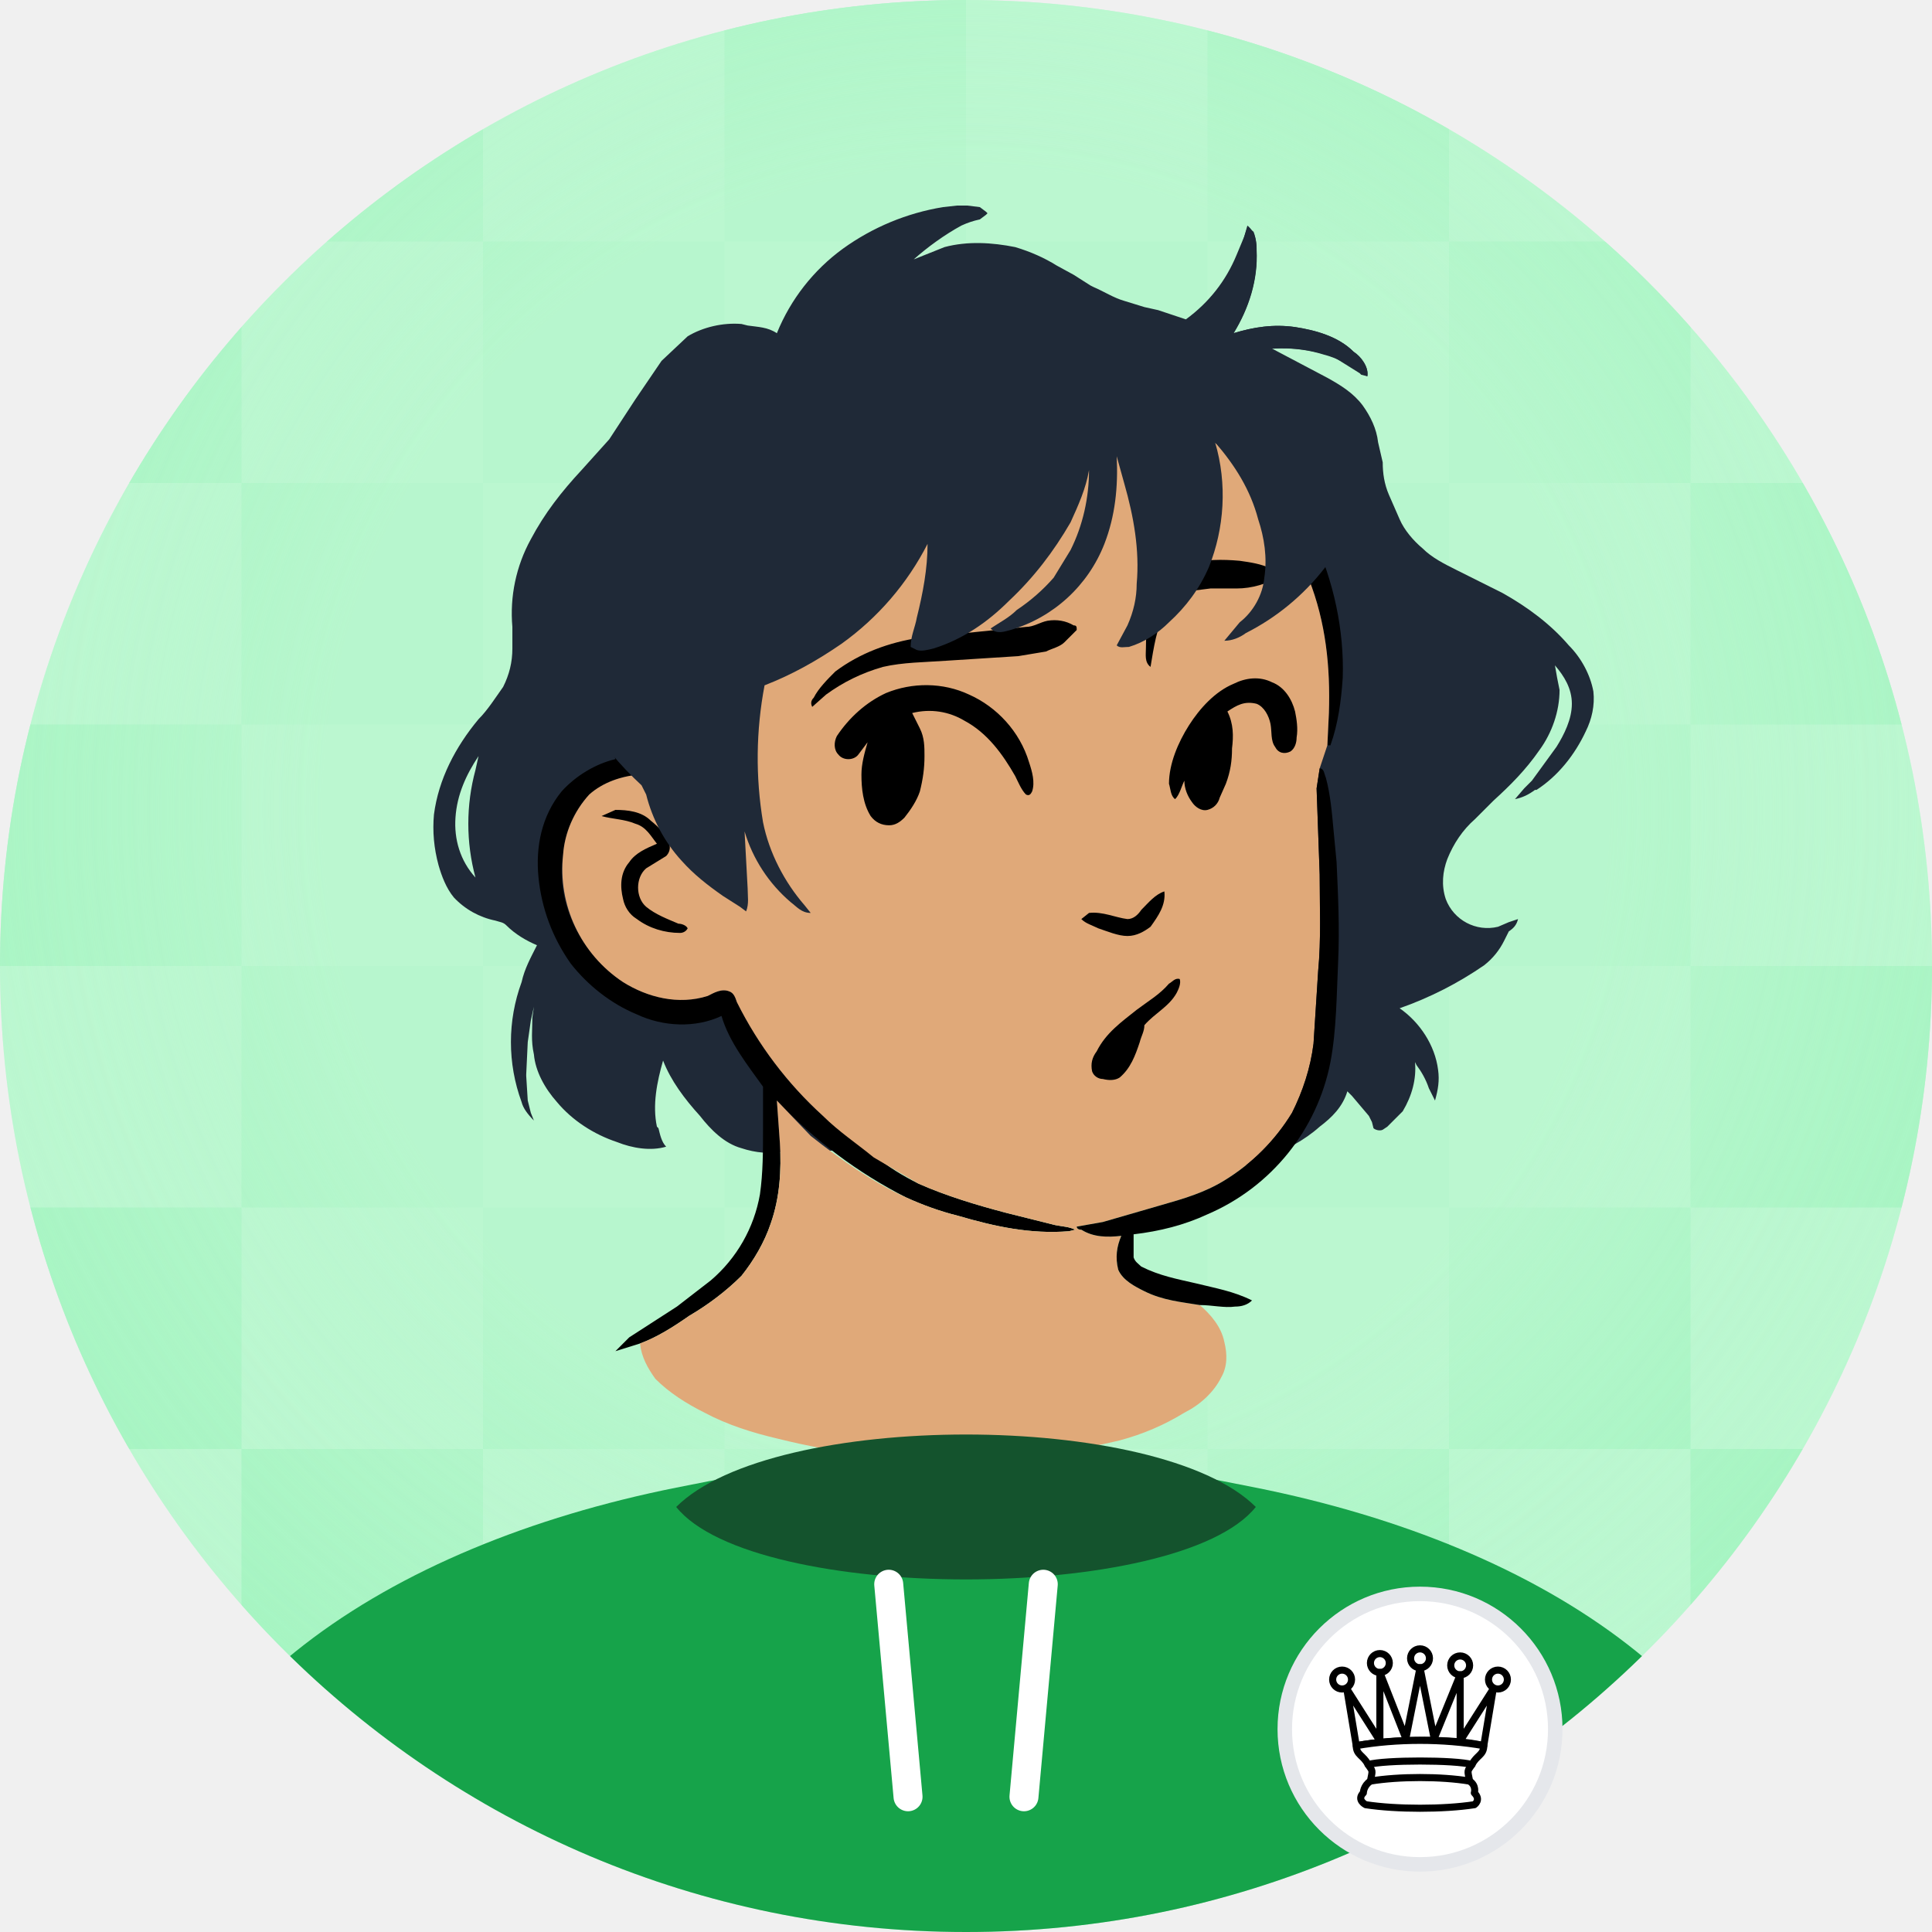
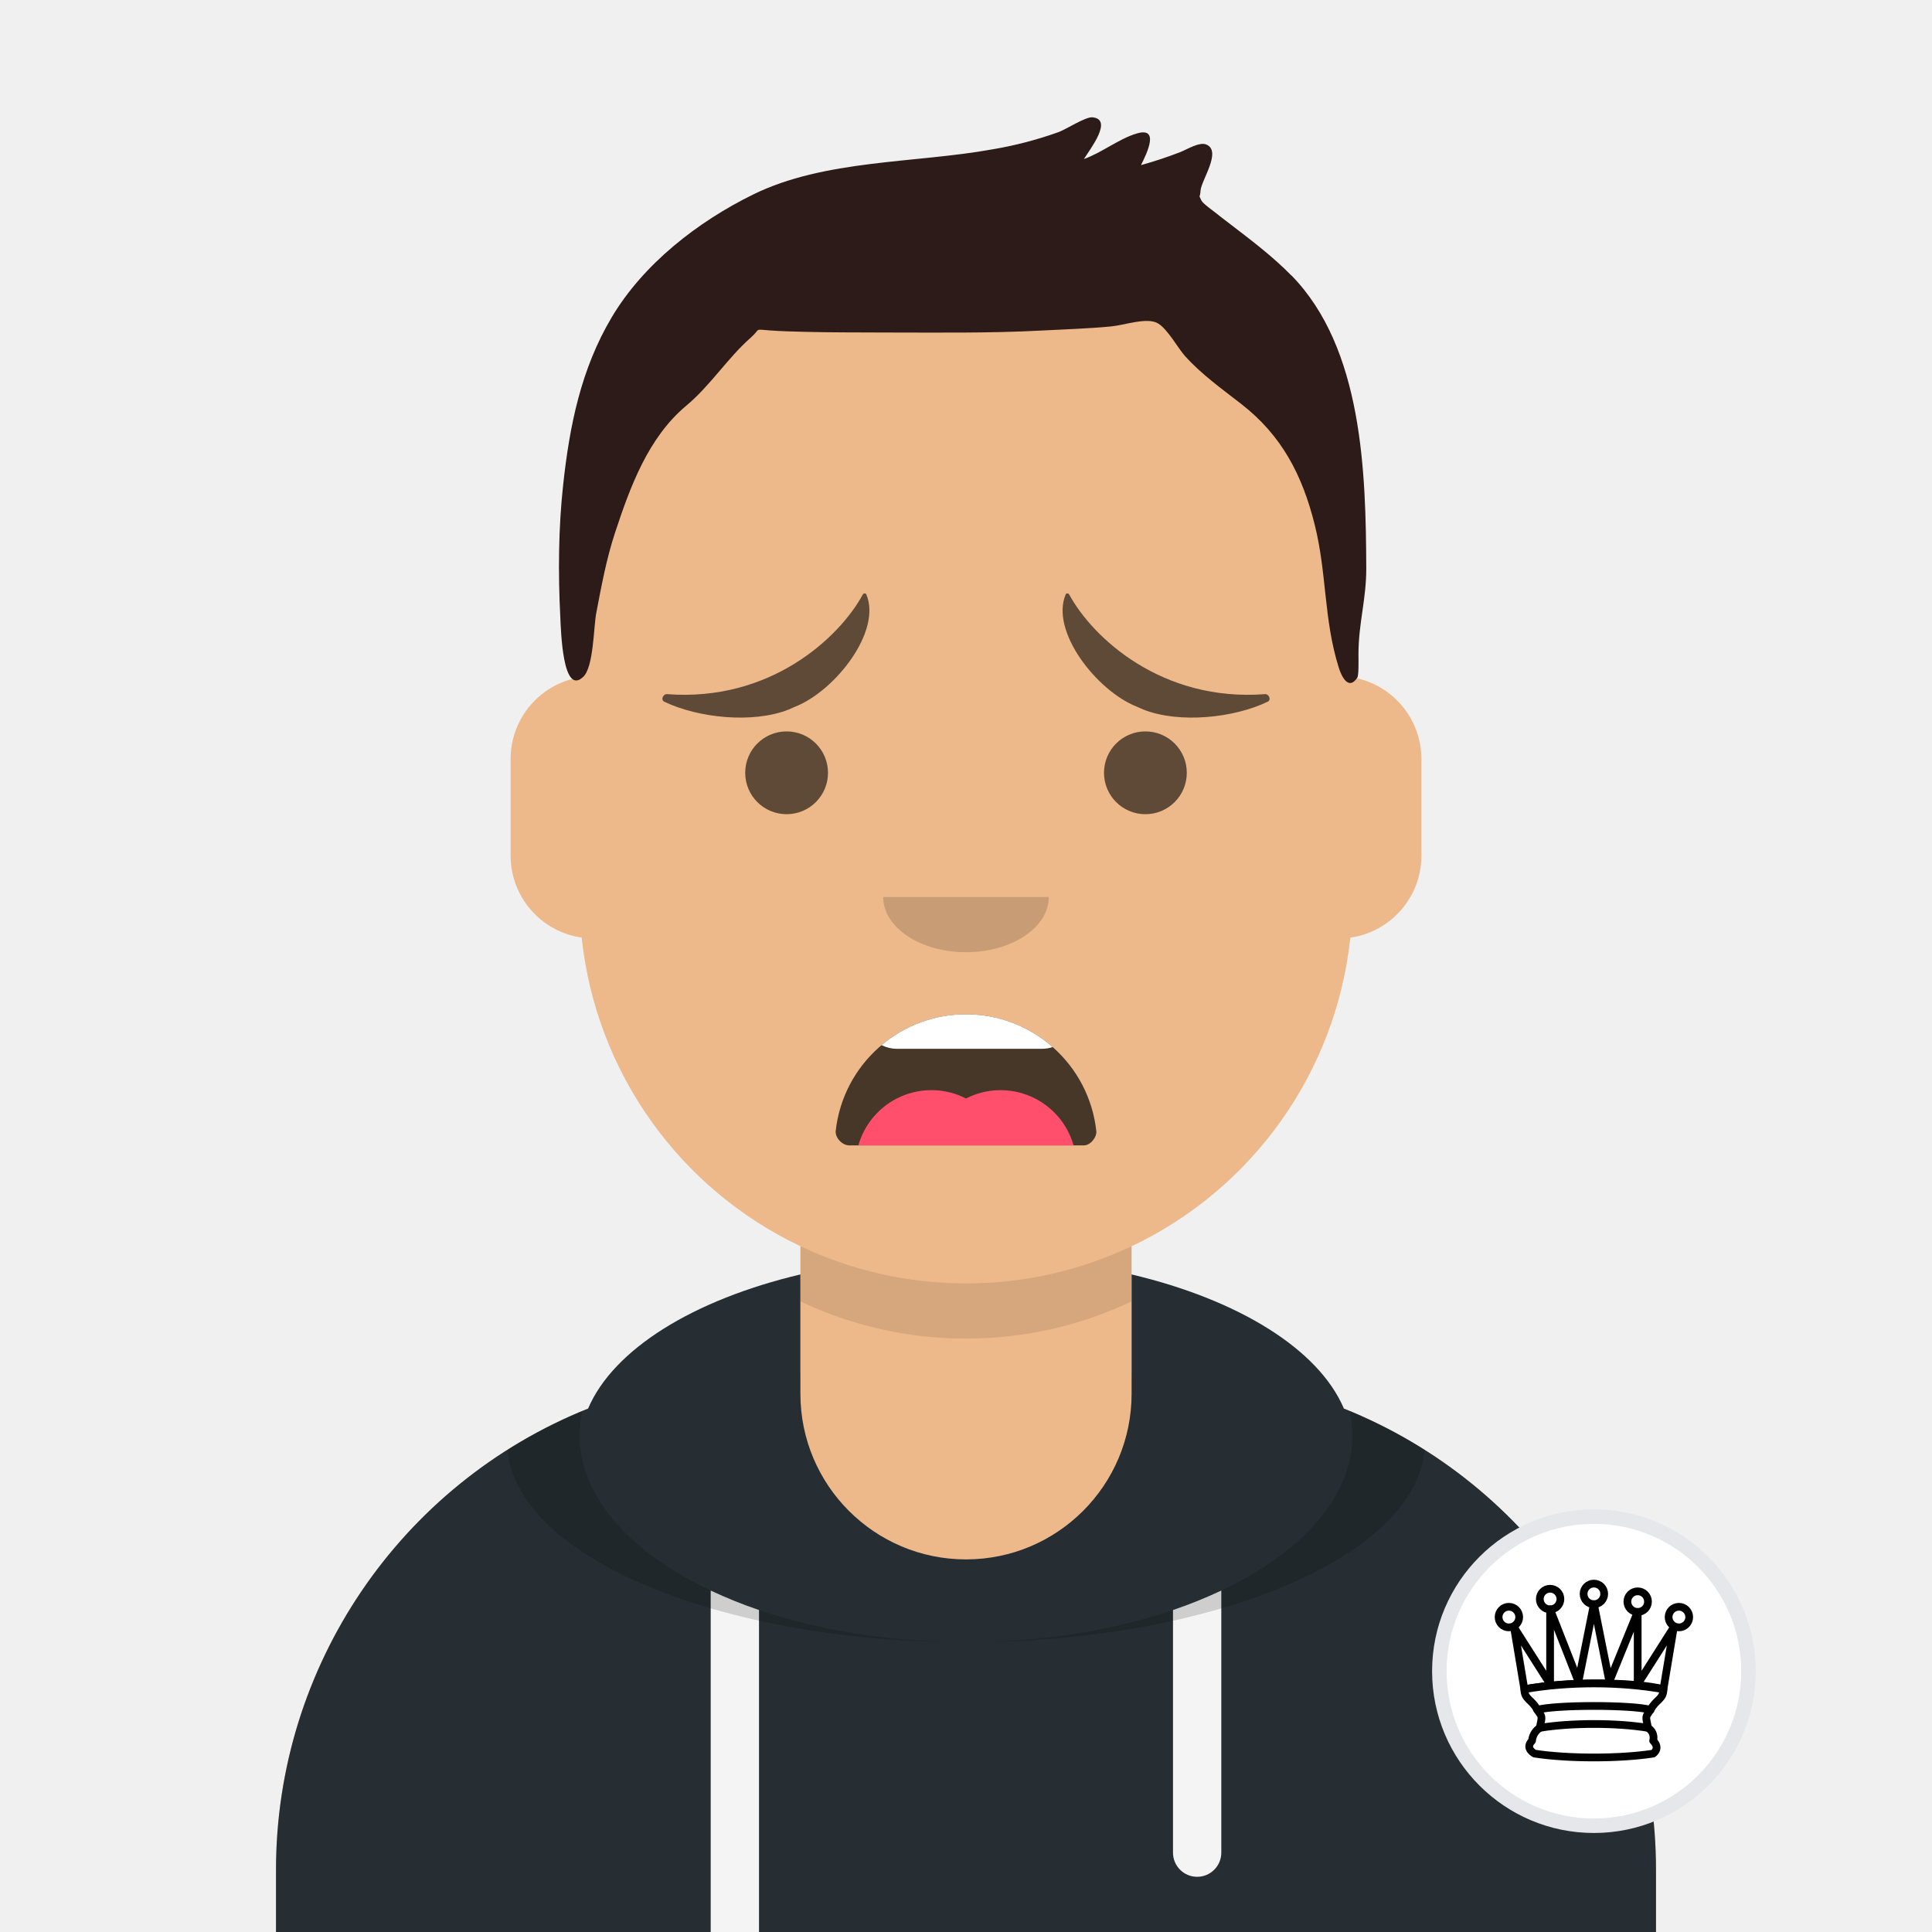
<svg xmlns="http://www.w3.org/2000/svg" viewBox="0 0 200 200" width="200" height="200">
-   <clipPath id="c-kai">
-     <circle cx="100" cy="100" r="100" />
-   </clipPath>
-   <g clip-path="url(#c-kai)">
-     <rect width="200" height="200" fill="#bbf7d0" />
-     <g fill="#86efac" opacity="0.45">
-       <rect x="25" y="0" width="25" height="25" />
-       <rect x="75" y="0" width="25" height="25" />
-       <rect x="125" y="0" width="25" height="25" />
-       <rect x="175" y="0" width="25" height="25" />
-       <rect x="0" y="25" width="25" height="25" />
-       <rect x="50" y="25" width="25" height="25" />
-       <rect x="100" y="25" width="25" height="25" />
-       <rect x="150" y="25" width="25" height="25" />
-       <rect x="25" y="50" width="25" height="25" />
-       <rect x="75" y="50" width="25" height="25" />
-       <rect x="125" y="50" width="25" height="25" />
-       <rect x="175" y="50" width="25" height="25" />
-       <rect x="0" y="75" width="25" height="25" />
-       <rect x="50" y="75" width="25" height="25" />
-       <rect x="100" y="75" width="25" height="25" />
-       <rect x="150" y="75" width="25" height="25" />
-       <rect x="25" y="100" width="25" height="25" />
-       <rect x="75" y="100" width="25" height="25" />
-       <rect x="125" y="100" width="25" height="25" />
-       <rect x="175" y="100" width="25" height="25" />
-       <rect x="0" y="125" width="25" height="25" />
-       <rect x="50" y="125" width="25" height="25" />
-       <rect x="100" y="125" width="25" height="25" />
-       <rect x="150" y="125" width="25" height="25" />
-       <rect x="25" y="150" width="25" height="25" />
-       <rect x="75" y="150" width="25" height="25" />
-       <rect x="125" y="150" width="25" height="25" />
-       <rect x="175" y="150" width="25" height="25" />
-       <rect x="0" y="175" width="25" height="25" />
-       <rect x="50" y="175" width="25" height="25" />
-       <rect x="100" y="175" width="25" height="25" />
-       <rect x="150" y="175" width="25" height="25" />
+   <svg x="0" y="0" width="200" height="200" viewBox="0 0 280 280" fill="none" shape-rendering="auto">
+     <mask id="viewboxMask">
+       <rect width="280" height="280" rx="0" ry="0" x="0" y="0" fill="#fff" />
+     </mask>
+     <g mask="url(#viewboxMask)">
+       <g transform="translate(8)">
+         <path d="M132 36a56 56 0 0 0-56 56v6.17A12 12 0 0 0 66 110v14a12 12 0 0 0 10.3 11.88 56.04 56.04 0 0 0 31.7 44.73v18.4h-4a72 72 0 0 0-72 72v9h200v-9a72 72 0 0 0-72-72h-4v-18.39a56.04 56.04 0 0 0 31.7-44.73A12 12 0 0 0 198 124v-14a12 12 0 0 0-10-11.83V92a56 56 0 0 0-56-56Z" fill="#edb98a" />
+         <path d="M108 180.61v8a55.79 55.79 0 0 0 24 5.39c8.59 0 16.73-1.93 24-5.39v-8a55.79 55.79 0 0 1-24 5.39 55.79 55.79 0 0 1-24-5.39Z" fill="#000" fill-opacity=".1" />
+         <g transform="translate(0 170)">
+           <path d="M108 14.7c-15.52 3.68-27.1 10.83-30.77 19.44A72.02 72.02 0 0 0 32 101v9h200v-9a72.02 72.02 0 0 0-45.23-66.86C183.1 25.53 171.52 18.38 156 14.7V32a24 24 0 1 1-48 0V14.7Z" fill="#262e33" />
+           <path d="M102 63.34a67.1 67.1 0 0 1-7-2.82V110h7V63.34ZM162 63.34a67.04 67.04 0 0 0 7-2.82V98.5a3.5 3.5 0 1 1-7 0V63.34Z" fill="#F4F4F4" />
+           <path d="M187.62 34.49a71.79 71.79 0 0 1 10.83 5.63C197.11 55.62 167.87 68 132 68c30.93 0 56-13.43 56-30 0-1.19-.13-2.36-.38-3.51ZM76.38 34.49a16.48 16.48 0 0 0-.38 3.5c0 16.58 25.07 30 56 30-35.87 0-65.1-12.38-66.45-27.88a71.79 71.79 0 0 1 10.83-5.63Z" fill="#000" fill-opacity=".16" />
+         </g>
+         <g transform="translate(78 134)">
+           <path fill-rule="evenodd" clip-rule="evenodd" d="M35.12 29.87a19 19 0 0 1 37.77.09c.08.77-.77 2.04-1.85 2.04H37.1C36 32 35 30.82 35.12 29.87Z" fill="#000" fill-opacity=".7" />
+           <path d="M69.59 32H38.4a11 11 0 0 1 15.6-6.8A11 11 0 0 1 69.59 32Z" fill="#FF4F6D" />
+           <path d="M66.57 17.75A5 5 0 0 1 65 18H44c-.8 0-1.57-.2-2.24-.53A18.92 18.92 0 0 1 54 13c4.82 0 9.22 1.8 12.57 4.75Z" fill="#fff" />
+         </g>
+         <g transform="translate(104 122)">
+           <path fill-rule="evenodd" clip-rule="evenodd" d="M16 8c0 4.42 5.37 8 12 8s12-3.58 12-8" fill="#000" fill-opacity=".16" />
+         </g>
+         <g transform="translate(76 90)">
+           <path d="M36 22a6 6 0 1 1-12 0 6 6 0 0 1 12 0ZM88 22a6 6 0 1 1-12 0 6 6 0 0 1 12 0Z" fill="#000" fill-opacity=".6" />
+         </g>
+         <g transform="translate(76 82)">
+           <path d="m31.23 20.42-.9.4c-5.25 2.09-13.2 1.21-18.05-1.12-.57-.27-.18-1.15.4-1.1 14.92 1.14 24.96-8.15 28.37-14.45.1-.18.41-.2.49-.03 2.3 5.32-4.45 13.98-10.3 16.3ZM80.77 20.42l.9.4c5.25 2.09 13.2 1.21 18.05-1.12.57-.27.18-1.15-.4-1.1-14.92 1.14-24.96-8.15-28.37-14.45-.1-.18-.41-.2-.49-.03-2.3 5.32 4.45 13.98 10.3 16.3Z" fill-rule="evenodd" clip-rule="evenodd" fill="#000" fill-opacity=".6" />
+         </g>
+         <g transform="translate(-1)">
+           <path fill-rule="evenodd" clip-rule="evenodd" d="M180.15 39.92c-2.76-2.82-5.96-5.21-9.08-7.61-.69-.53-1.39-1.05-2.06-1.6-.15-.12-1.72-1.24-1.9-1.66-.45-.99-.19-.22-.12-1.4.08-1.5 3.13-5.73.85-6.7-1-.43-2.8.7-3.75 1.08a59.56 59.56 0 0 1-5.73 1.9c.93-1.85 2.7-5.57-.63-4.58-2.6.78-5.03 2.77-7.64 3.7.86-1.4 4.32-5.8 1.2-6.05-.98-.07-3.8 1.75-4.86 2.14a55.81 55.81 0 0 1-9.63 2.51c-11.2 2.02-24.3 1.45-34.65 6.54-8 3.93-15.88 10.03-20.5 17.8-4.44 7.48-6.1 15.67-7.03 24.25-.69 6.3-.74 12.8-.42 19.12.1 2.07.34 11.61 3.34 8.72 1.5-1.44 1.49-7.25 1.87-9.22.75-3.91 1.47-7.85 2.72-11.64 2.2-6.68 4.81-13.8 10.3-18.4 3.53-2.94 6.01-6.93 9.39-9.9 1.51-1.35.36-1.2 2.8-1.03 1.63.12 3.28.16 4.92.2 3.8.1 7.6.08 11.4.1 7.64 0 15.25.12 22.89-.28 3.4-.18 6.8-.28 10.18-.6 1.9-.17 5.25-1.38 6.8-.45 1.43.84 2.91 3.61 3.94 4.75 2.41 2.67 5.3 4.72 8.12 6.92 5.9 4.57 8.87 10.33 10.66 17.48 1.79 7.13 1.29 13.75 3.5 20.76.38 1.24 1.4 3.36 2.67 1.46.24-.36.18-2.3.18-3.42 0-4.52 1.14-7.91 1.13-12.46-.06-13.83-.5-31.87-10.85-42.44Z" fill="#2c1b18" />
+         </g>
+         <g transform="translate(49 72)" />
+         <g transform="translate(62 42)" />
+       </g>
    </g>
-     <radialGradient id="v-kai" cx="50%" cy="42%" r="60%">
-       <stop offset="55%" stop-color="#bbf7d0" />
-       <stop offset="100%" stop-color="#bbf7d0" stop-opacity="0" />
-     </radialGradient>
-     <rect width="200" height="200" fill="url(#v-kai)" opacity="0.85" />
-     <svg x="22" y="6" width="156" height="156" viewBox="0 0 980 980" fill="none" shape-rendering="auto">
-       <mask id="viewboxMask">
-         <rect width="980" height="980" rx="0" ry="0" x="0" y="0" fill="#fff" />
-       </mask>
-       <g mask="url(#viewboxMask)">
-         <g transform="translate(10 -60)">
-           <path fill-rule="evenodd" clip-rule="evenodd" d="m489 157-8-1h-7l-9 1a154 154 0 0 0-65 27 127 127 0 0 0-43 55c-6-4-12-4-19-5l-4-1c-12-1-25 2-35 8l-17 16-17 25-17 26-18 20c-13 14-24 28-33 45a100 100 0 0 0-12 57v14c0 9-2 17-6 25-5 7-10 15-16 21-15 18-26 39-29 62-1 11 0 22 3 33 2 7 5 15 10 21a51 51 0 0 0 27 15c3 1 5 1 7 3 6 6 13 10 20 13-4 8-8 15-10 24a113 113 0 0 0 0 78c1 4 4 8 8 12l-2-5-2-8-1-16v-1l1-21 2-14 2-9-1 7c0 8-1 15 1 24 1 11 7 22 15 31 10 12 24 21 39 26 10 4 22 6 32 3-3-3-4-8-5-12l-1-1c-3-14 0-29 4-43 5 13 14 25 24 36 7 9 16 18 27 21 9 3 19 4 28 2h19a1567 1567 0 0 0 61-3c32-1 64 1 95 6l23 4a507 507 0 0 0 26 5c5 1 10 3 15 2l9 1h7c20 2 41-4 59-11 12-5 24-11 34-20 8-6 15-13 18-23l3 3 11 13 2 4 1 4c1 1 4 2 6 1l3-2 10-10c6-10 9-21 8-32l1 2c3 4 6 9 8 15l1 2 3 6c2-7 3-13 2-20-2-16-12-31-25-40a232 232 0 0 0 55-28 46 46 0 0 0 13-16l3-6c3-2 5-4 6-8l-6 2-7 3a29 29 0 0 1-34-18c-3-9-2-18 1-26 4-10 10-19 18-26l12-12c11-10 21-20 30-33 8-11 13-25 13-39a346 346 0 0 1-3-16c6 7 11 15 11 25s-5 20-10 28l-16 22-5 5-6 7c5-1 9-3 13-6h1c14-9 25-23 32-38 4-8 6-17 5-26-2-11-8-22-16-30-12-14-27-25-43-34l-30-15c-8-4-16-8-22-14-6-5-12-12-15-19l-7-16c-3-7-4-14-4-21l-3-13c-1-9-5-17-10-24-6-8-14-13-23-18l-36-19c13-1 28 1 41 6l16 10 1 1 4 1c1-6-4-13-9-16-10-10-25-14-38-16-14-2-27 0-40 4 10-16 16-35 15-54v-1c0-5-1-11-6-15l-2 7-5 12c-7 17-18 31-33 42l-18-6-9-2-13-4c-7-2-13-6-20-9l-2-1-11-7-11-6c-8-5-17-9-27-12-15-3-31-4-46 0l-20 8c9-8 20-16 31-22a55 55 0 0 1 12-4l4-3 1-1-1-1-4-3ZM161 523l2-9c-8 12-14 25-15 40-1 14 3 28 13 39a134 134 0 0 1 0-70Z" fill="#1f2937" />
-           <path d="M528 244c41 6 80 22 113 47 28 21 50 49 65 81 13 28 20 60 19 91-1 15-3 30-8 44h-2l1-21c1-30-2-59-13-87-10-30-28-57-50-79-42-40-98-62-156-63a243 243 0 0 0-196 94 207 207 0 0 0-40 139l2 25c8 0 19 0 25 7l-3 3-17 1c-12 1-24 5-33 13a64 64 0 0 0-17 39c-5 32 12 65 39 83 16 10 36 15 55 9 4-2 9-5 14-3 3 1 4 4 5 7a251 251 0 0 0 90 100c8 7 18 13 28 18 18 8 38 14 57 19l32 8c5 1 9 1 13 3l-4 1c-25 2-48-3-72-10-12-3-23-7-34-12a306 306 0 0 1-84-63l2 28c1 17 0 35-6 52-4 12-11 24-19 34-10 10-22 19-34 26-10 7-21 14-32 18l-16 5 9-9 31-20 22-17a95 95 0 0 0 32-56c2-14 2-28 2-43v-27c-10-14-22-29-27-46-17 8-38 7-55-1-17-7-32-19-43-33-12-17-19-36-21-56s2-40 15-56c9-10 22-18 35-21-4-14-6-29-6-44a234 234 0 0 1 83-173 249 249 0 0 1 199-55Z" fill="#000" />
-           <path d="M653 320c22 22 40 49 50 79 11 28 14 57 13 87l-1 21-5 15-2 13 2 56c0 21 1 42-1 63l-3 47c-2 16-7 31-14 45-11 18-26 33-44 44-13 8-27 12-41 16l-38 11-17 3c0 1 1 2 3 2 8 5 17 5 26 4-3 7-4 14-2 22 3 7 11 11 17 14 12 6 24 7 36 9 7 6 14 14 16 24 2 8 2 16-2 23-5 10-14 18-24 23-13 8-27 14-42 18a468 468 0 0 1-222-1c-17-4-33-9-48-17-12-6-23-13-32-22-5-7-9-14-10-23 11-4 22-11 32-18 12-7 24-16 34-26 8-10 15-22 19-34 6-17 7-35 6-52l-2-28 22 23c19 15 40 30 62 40 11 5 22 9 34 12 24 7 47 12 72 10l4-1c-4-2-8-2-13-3l-32-8c-19-5-39-11-57-19l-29-17c-11-9-23-17-33-27a251 251 0 0 1-56-74c-1-3-2-6-5-7-5-2-10 1-14 3-19 6-39 1-55-9a88 88 0 0 1-39-83c1-14 7-28 17-39 9-8 21-12 33-13l17-1 3-3c-6-7-17-7-25-7l-2-25a207 207 0 0 1 40-139 243 243 0 0 1 196-94c58 1 114 23 156 63Z" fill="#e0a979" />
-           <path d="M710 522c3 0 3 4 4 6 3 11 4 23 5 34l2 21c1 22 2 43 1 65-1 21-1 44-5 65a136 136 0 0 1-80 99c-15 7-31 11-48 13v15c1 3 3 4 5 6 12 6 23 8 36 11 12 3 24 5 36 11-3 3-7 4-11 4-7 1-15-1-23-1-12-2-24-3-36-9-6-3-14-7-17-14-2-8-1-15 2-22-9 1-18 1-26-4-2 0-3-1-3-2l17-3 38-11c14-4 28-8 41-16 18-11 33-26 44-44 7-14 12-29 14-45l3-47c2-21 1-42 1-63l-2-56 2-13ZM252 549c8 0 17 1 23 7 5 4 10 9 12 15 1 3 0 6-2 8l-13 8c-7 6-7 19 0 25 6 5 14 8 21 11 2 0 5 1 6 3-1 2-3 3-5 3-10 0-20-3-28-9-5-3-8-8-9-13-2-8-2-17 4-24 4-6 11-9 18-12-4-5-7-11-14-13-7-3-15-3-22-5l9-4Z" fill="#000" />
-           <path d="M679 466c8 3 13 11 15 19 1 5 2 11 1 17 0 3-1 7-4 9-4 2-8 1-10-3-3-4-2-10-3-15s-4-11-9-13c-8-2-13 1-19 5 4 8 4 16 3 24 0 8-1 15-4 23l-4 9c-1 4-4 7-8 8s-8-2-10-5c-3-4-5-9-5-14-2 4-3 9-6 12-3-2-3-7-4-10 0-13 6-27 13-38s17-22 29-27c8-4 17-5 25-1ZM482 474c18 8 33 24 39 44 2 6 4 13 2 19-1 2-2 3-4 2-3-3-5-8-7-12-8-14-18-28-33-36-10-6-22-8-34-5l5 10c3 6 3 12 3 18 0 8-1 15-3 23-2 6-6 12-10 17-3 3-6 5-10 5-5 0-9-2-12-6-5-8-6-18-6-27 0-7 2-14 4-21l-6 8c-3 4-10 4-13 0-3-3-3-8-1-12 8-12 19-22 32-28 17-7 37-7 54 1Z" fill="#000000" />
-           <path d="M658 387c7 1 14 2 20 5l6 5c-8 5-18 8-28 8h-17l-16 2c-6 1-10 7-13 12-6 11-8 25-10 37-4-3-3-8-3-12 0-14 2-29 10-41 4-6 10-13 17-14 11-3 23-3 34-2ZM533 426c6-1 12 0 17 3 2 0 2 1 2 3l-8 8c-3 3-8 4-12 6l-18 3-47 3c-14 1-28 1-41 4-14 4-26 10-37 18l-9 8c-1-2-1-4 1-6 3-6 9-12 14-17 16-12 35-19 55-22l69-7c5 0 9-3 14-4Z" fill="#000000" />
-           <path d="M609 602c1 9-4 16-9 23-4 3-9 6-15 6s-13-3-19-5c-4-2-8-3-11-6l5-4c9-1 17 3 25 4 4 0 7-3 9-6 5-5 9-10 15-12Z" fill="#000000" />
-           <path d="M619 659c1 3-1 7-2 9-5 9-14 13-21 21 0 4-2 7-3 11-3 9-6 17-13 23-3 2-7 2-11 1-3 0-6-2-7-5-1-5 0-9 3-13 6-12 16-19 26-27 8-6 15-10 21-17 2-1 4-4 7-3Z" fill="#000000" />
-           <path d="m663 170 4 3c2 5 2 11 2 16 0 18-6 35-15 50 13-4 26-6 40-4 13 2 28 6 38 16 5 4 10 10 9 16l-6-3c-7-5-14-9-22-11-19-6-38-5-56 0l17 8c23 13 42 32 52 56 5 13 7 26 4 39s-9 26-17 36a151 151 0 0 1-51 42c-4 3-9 5-14 5l10-12c9-7 15-18 16-29 2-13 0-26-4-38-5-19-15-35-28-50 8 27 6 56-4 81-6 14-15 26-26 36-7 7-16 13-26 16-3 0-6 1-8-1l7-13c4-9 6-18 6-27 2-22-2-44-8-65l-5-18c1 20-1 39-8 57a94 94 0 0 1-61 56c-4 1-9 3-13-1 6-4 12-7 17-12 9-6 17-13 24-21l11-18c8-16 12-34 12-52-2 12-7 23-12 34-11 19-24 36-40 51-14 14-30 25-49 31-4 1-8 2-11 1l-4-2c0-7 3-13 4-19 4-16 7-32 7-48a181 181 0 0 1-56 65c-16 11-32 20-50 27a253 253 0 0 0-1 89c4 20 14 39 27 54l4 5c-6 0-9-4-13-7a97 97 0 0 1-30-46l2 37c0 5 1 10-1 15l-4-3-11-7c-10-7-19-14-27-23-11-12-19-27-23-43l-3-6c-14-13-27-28-36-45-10-19-16-39-17-60-2-32 7-63 24-90 19-31 48-55 79-73a354 354 0 0 1 280-28c3 1 6 4 10 2a102 102 0 0 0 52-63l2-6Z" fill="#1f2937" />
-         </g>
-         <g transform="translate(10 -60)" />
-       </g>
-     </svg>
-     <path d="M14 200 C16 176 40 160 70 154 C80 152 86 151 90 151 L110 151 C114 151 120 152 130 154 C160 160 184 176 186 200 Z" fill="#16a34a" />
-     <path d="M70 156 C80 146 120 146 130 156 C122 166 78 166 70 156 Z" fill="#14532d" />
-     <path d="M92 164 L94 186 M108 164 L106 186" stroke="#fff" stroke-width="3" stroke-linecap="round" />
-   </g>
-   <g transform="translate(134 166)">
-     <circle cx="13" cy="13" r="14" fill="#fff" stroke="#e5e7eb" stroke-width="1.5" />
-     <svg x="2" y="2" width="22" height="22" style="color-scheme:light only" viewBox="0 0 45 45">
+   </svg>
+   <g transform="translate(150 158)">
+     <circle cx="15" cy="15" r="16" fill="#fff" stroke="#e5e7eb" stroke-width="1.5" />
+     <svg x="3" y="3" width="24" height="24" style="color-scheme:light only" viewBox="0 0 45 45">
      <g fill="#fff" fill-rule="evenodd" stroke="#000" stroke-linecap="round" stroke-linejoin="round" stroke-width="1.5">
        <path d="M8 12a2 2 0 1 1-4 0 2 2 0 1 1 4 0m16.5-4.5a2 2 0 1 1-4 0 2 2 0 1 1 4 0M41 12a2 2 0 1 1-4 0 2 2 0 1 1 4 0M16 8.5a2 2 0 1 1-4 0 2 2 0 1 1 4 0M33 9a2 2 0 1 1-4 0 2 2 0 1 1 4 0" />
        <path stroke-linecap="butt" d="M9 26c8.5-1.5 21-1.5 27 0l2-12-7 11V11l-5.5 13.5-3-15-3 15-5.5-14V25L7 14z" />
        <path stroke-linecap="butt" d="M9 26c0 2 1.5 2 2.5 4 1 1.5 1 1 .5 3.5-1.5 1-1.5 2.5-1.5 2.5-1.5 1.5.5 2.5.5 2.5 6.5 1 16.5 1 23 0 0 0 1.5-1 0-2.5 0 0 .5-1.5-1-2.5-.5-2.5-.5-2 .5-3.5 1-2 2.5-2 2.5-4-8.5-1.5-18.5-1.5-27 0z" />
        <path fill="none" d="M11.5 30c3.5-1 18.5-1 22 0M12 33.5c6-1 15-1 21 0" />
      </g>
    </svg>
  </g>
</svg>
